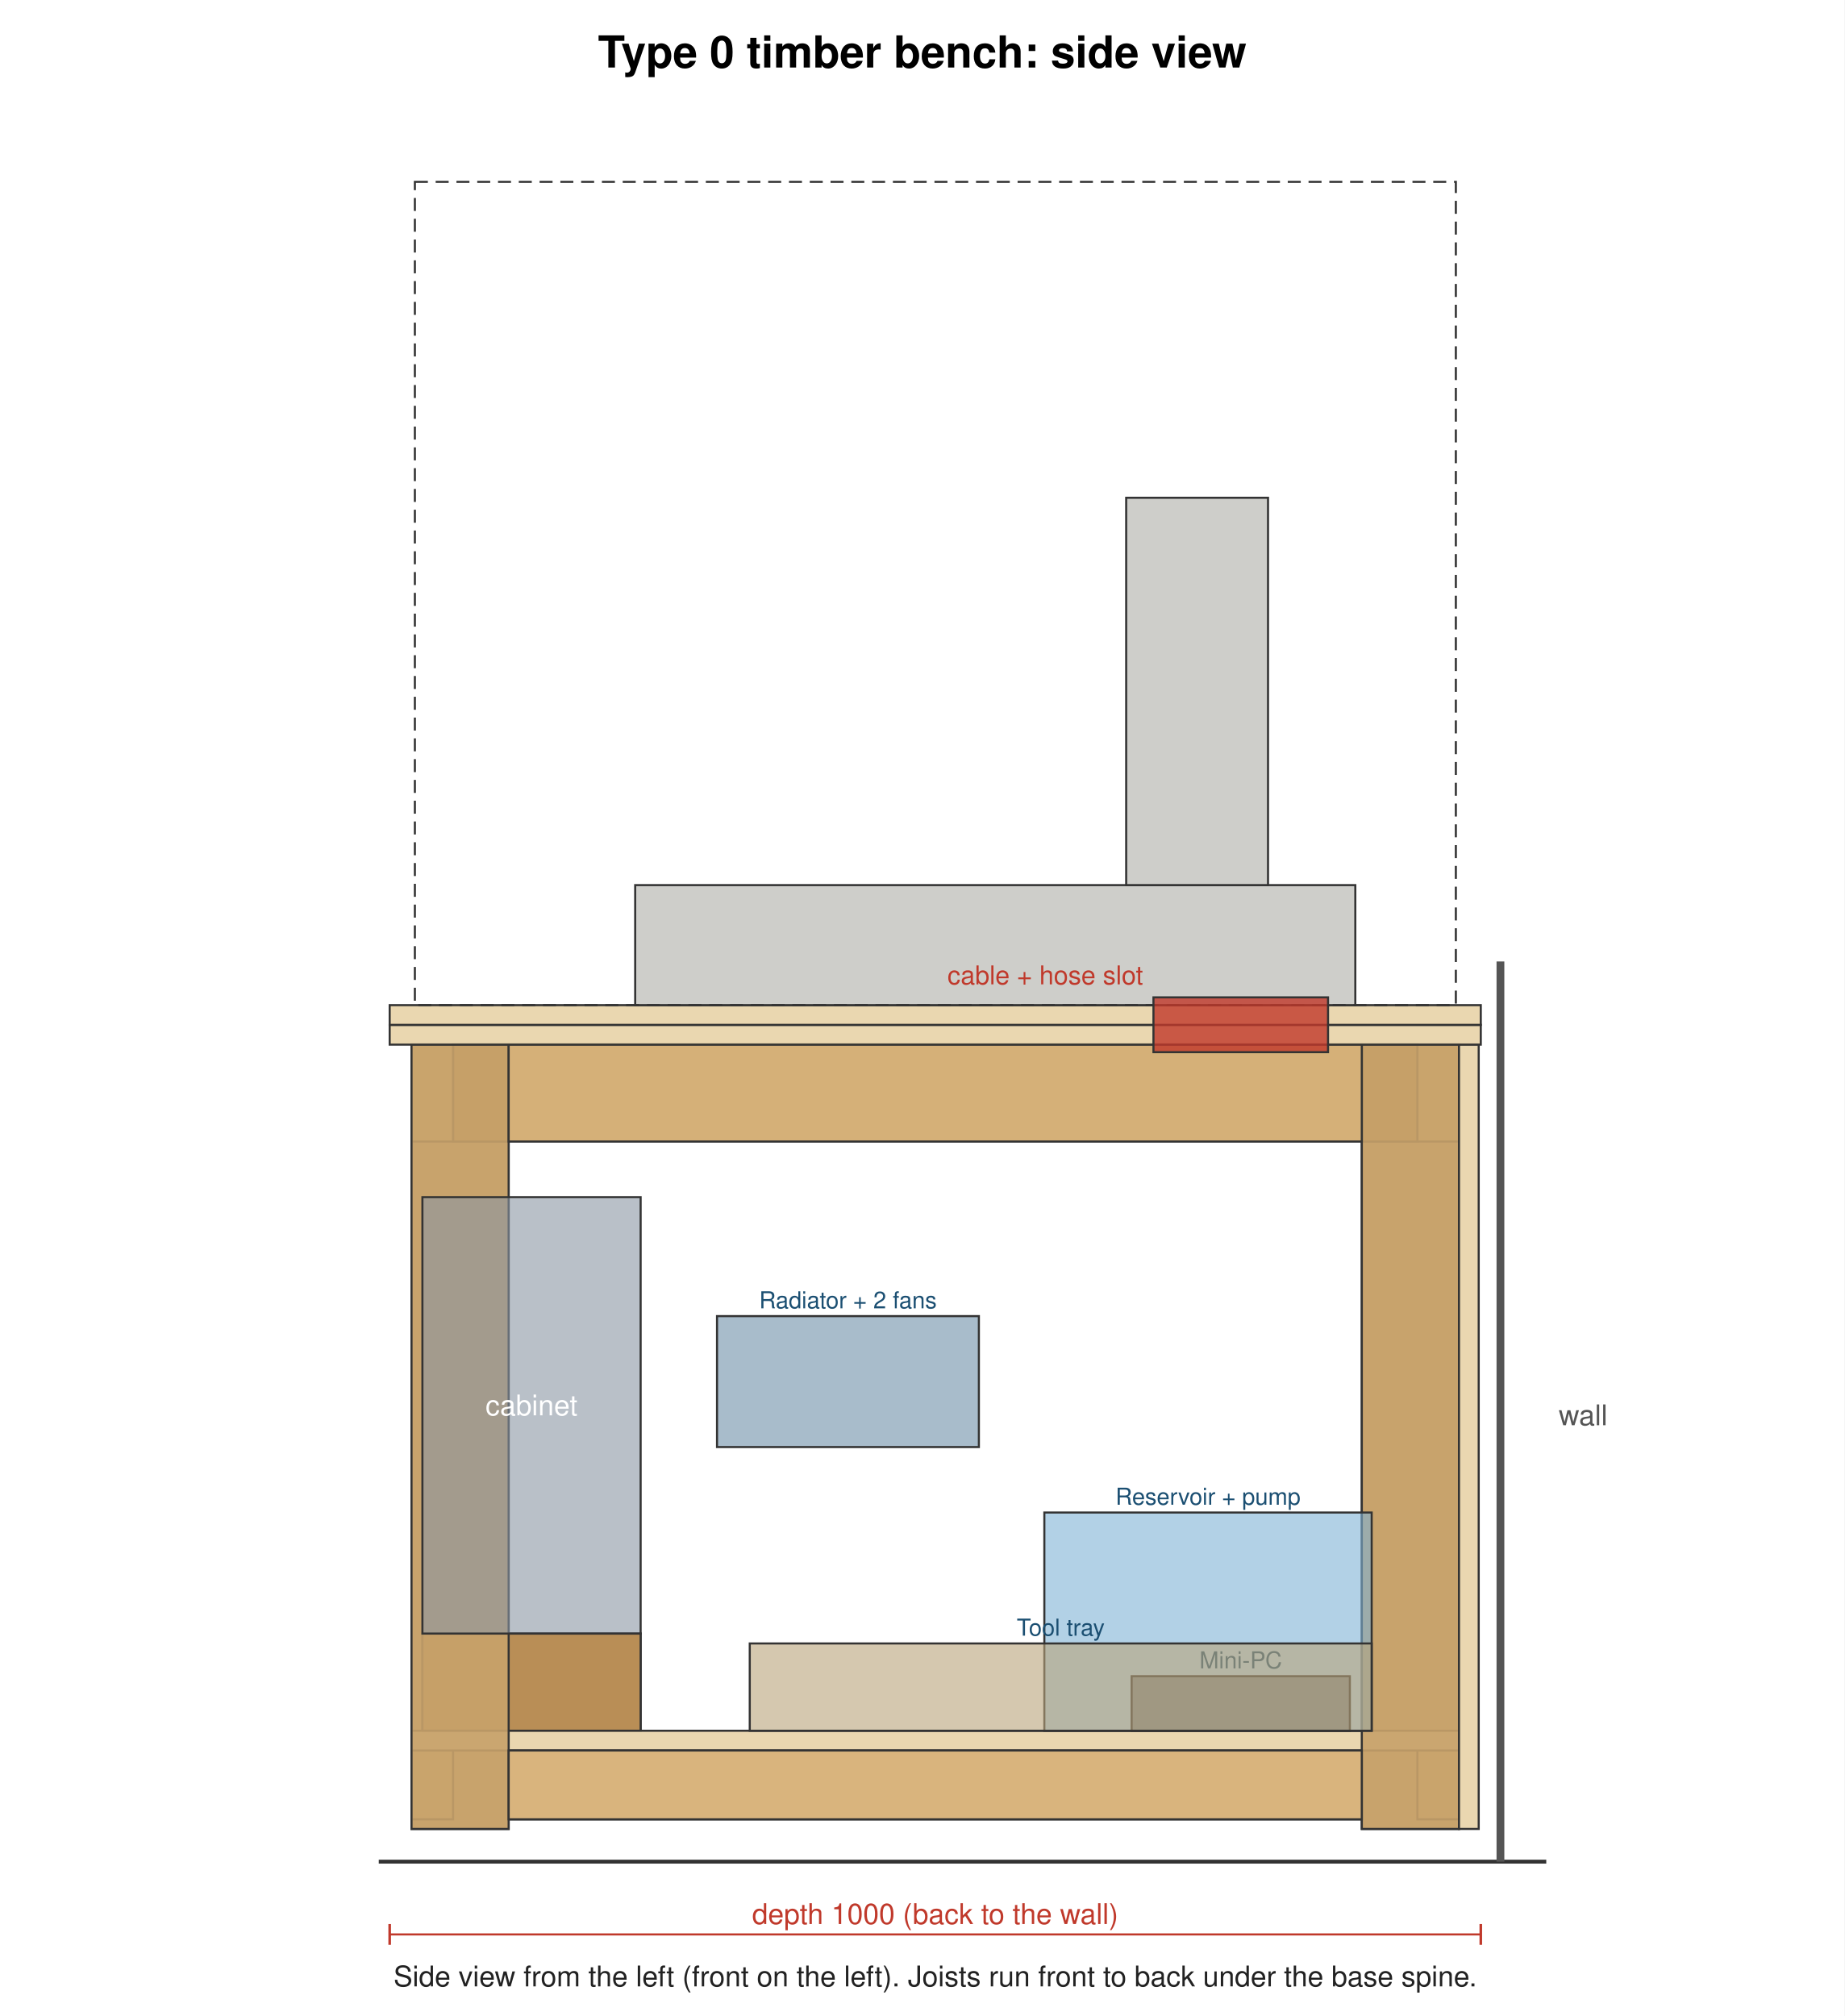
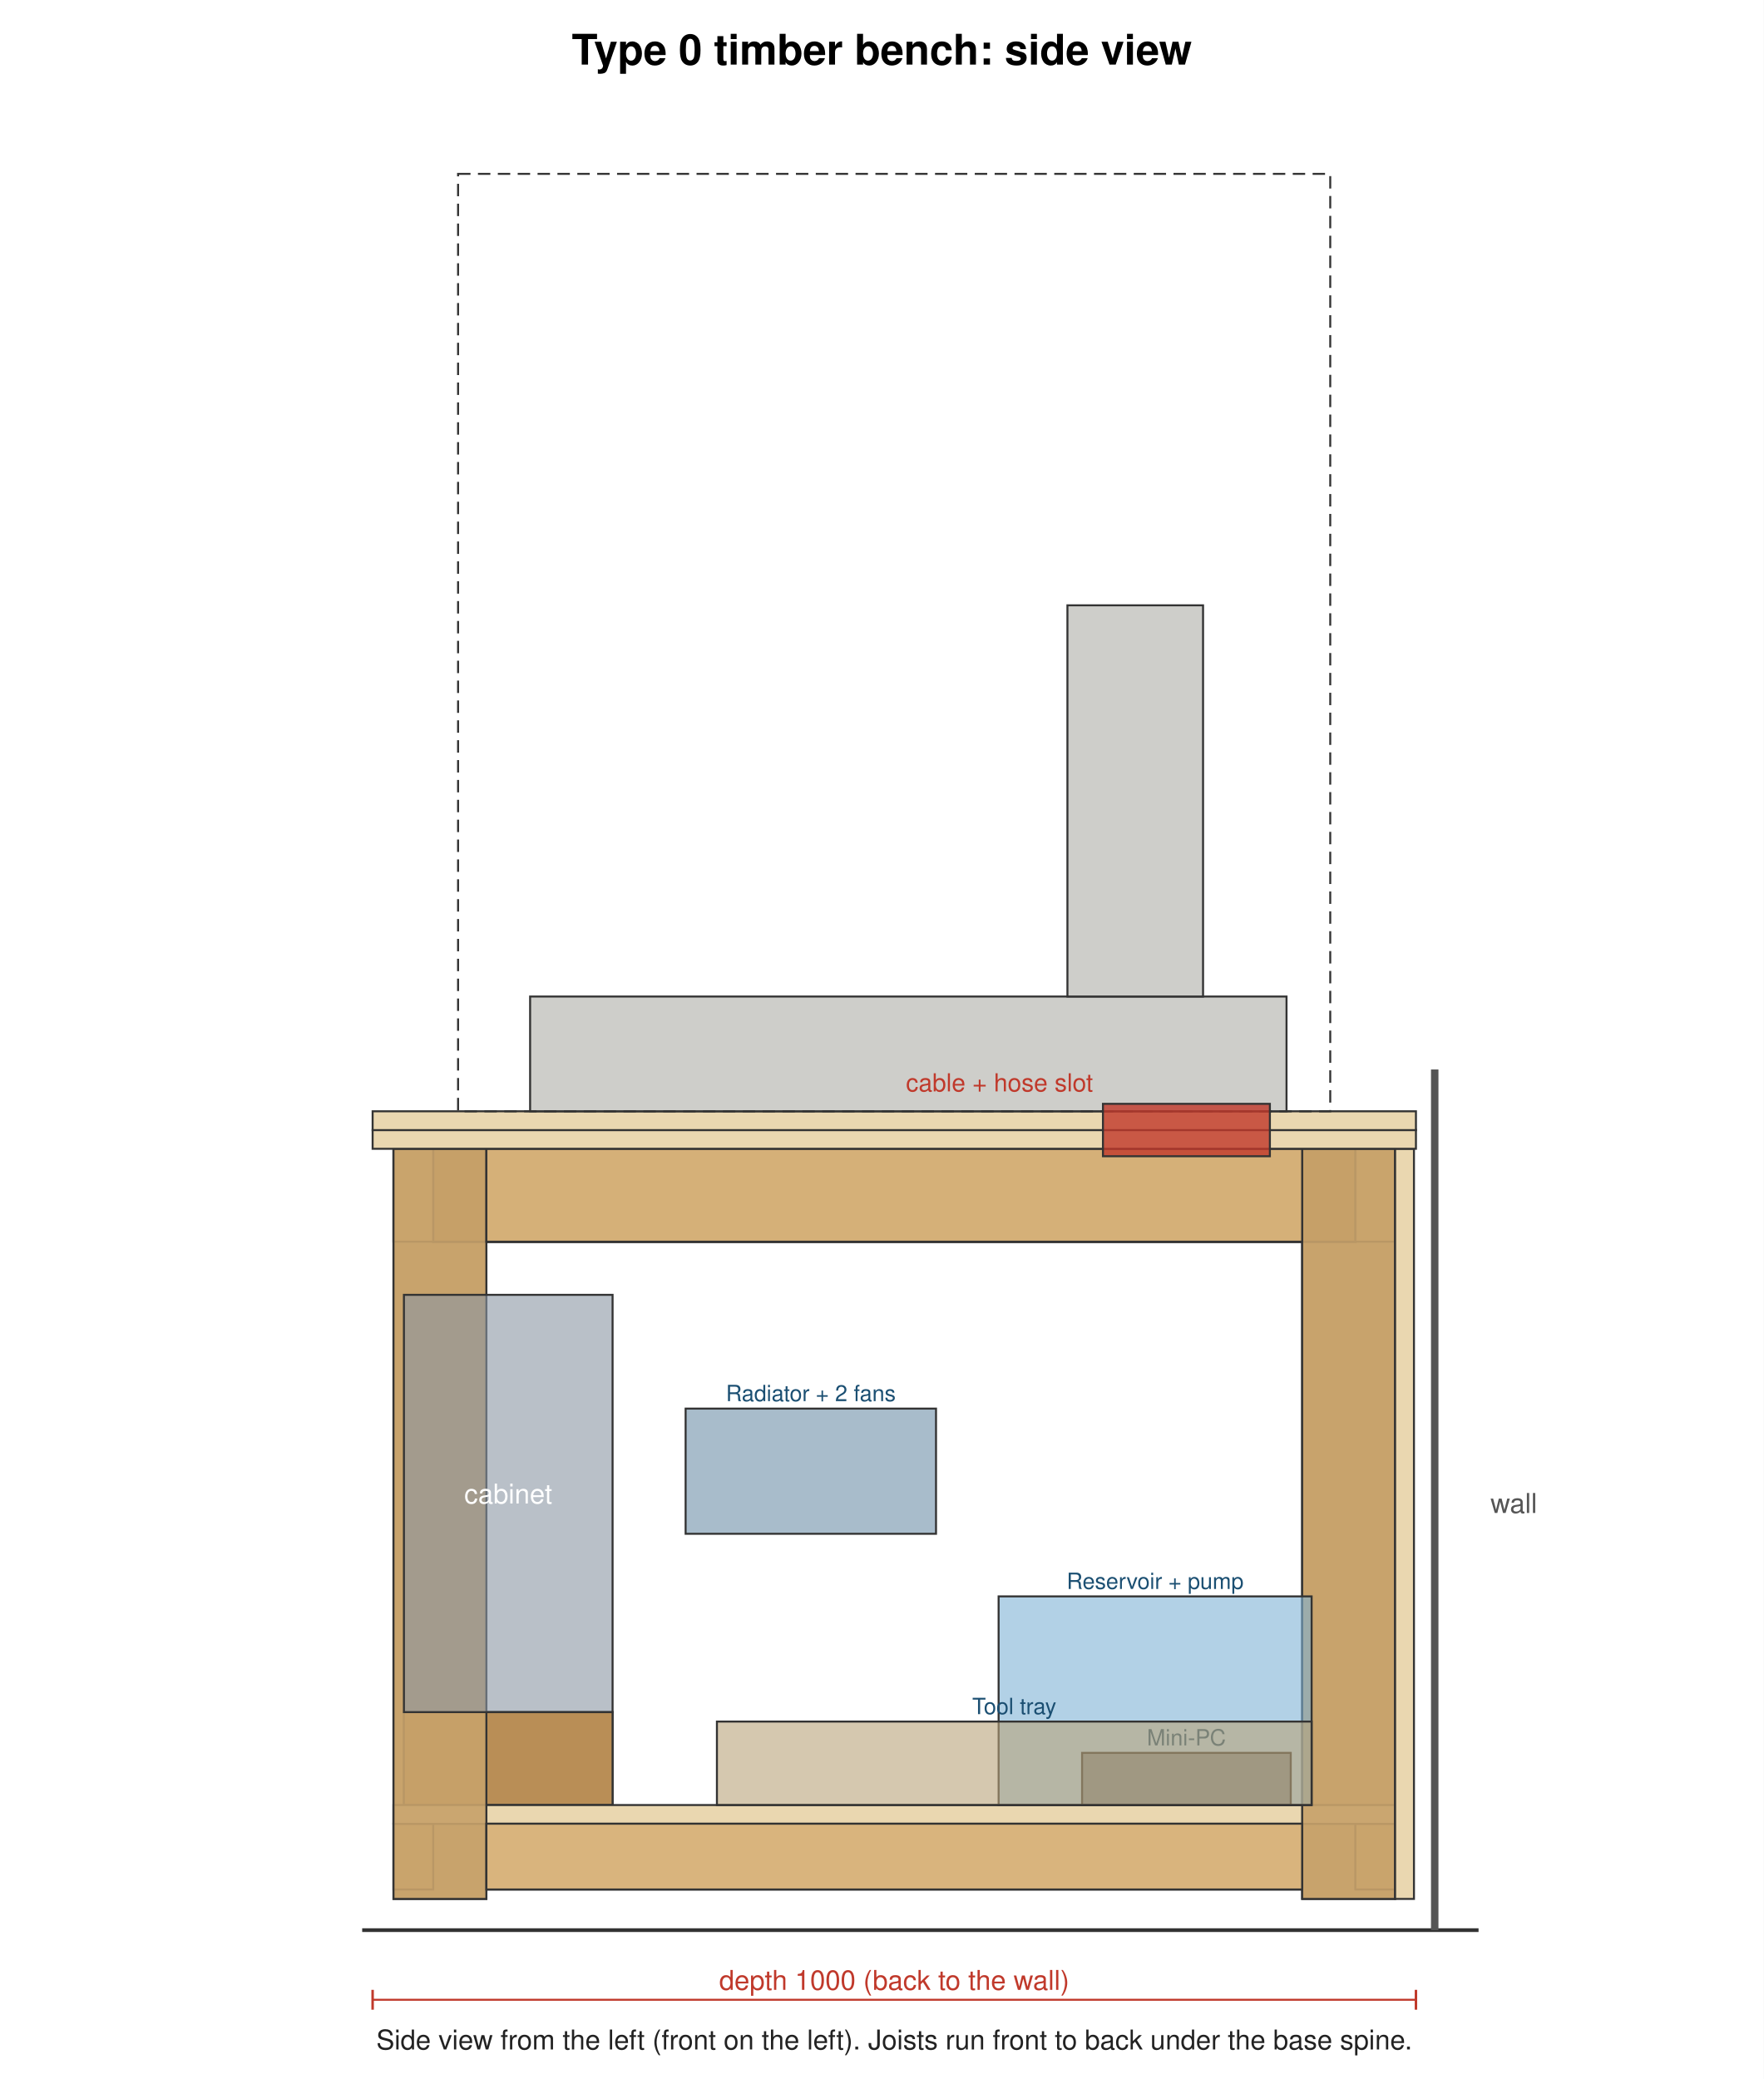
- <svg xmlns="http://www.w3.org/2000/svg" viewBox="0 0 710 776" font-family="Helvetica, Arial, sans-serif">
-   <rect width="710" height="776" fill="#fff" />
+ <svg xmlns="http://www.w3.org/2000/svg" viewBox="0 0 710 837" font-family="Helvetica, Arial, sans-serif">
+   <rect width="710" height="837" fill="#fff" />
  <text x="355.0" y="26" text-anchor="middle" font-size="17" font-weight="bold">Type 0 timber bench: side view</text>
-   <rect x="195.8" y="402.0" width="328.4" height="37.4" fill="#d8b47c" fill-opacity="0.9" stroke="#333" stroke-width="0.8" />
-   <rect x="195.8" y="673.8" width="328.4" height="26.5" fill="#d8b47c" fill-opacity="0.9" stroke="#333" stroke-width="0.8" />
-   <rect x="158.4" y="402.0" width="37.4" height="302.0" fill="#c8a26b" fill-opacity="0.9" stroke="#333" stroke-width="0.8" />
-   <rect x="524.2" y="402.0" width="37.4" height="302.0" fill="#c8a26b" fill-opacity="0.9" stroke="#333" stroke-width="0.8" />
-   <rect x="162.6" y="628.8" width="84.0" height="37.4" fill="#b88d55" fill-opacity="0.9" stroke="#333" stroke-width="0.8" />
-   <rect x="174.4" y="402.0" width="371.3" height="37.4" fill="#b88d55" fill-opacity="0.9" stroke="#333" stroke-width="0.8" />
-   <rect x="174.4" y="402.0" width="371.3" height="37.4" fill="#b88d55" fill-opacity="0.9" stroke="#333" stroke-width="0.8" />
-   <rect x="174.4" y="402.0" width="371.3" height="37.4" fill="#b88d55" fill-opacity="0.9" stroke="#333" stroke-width="0.8" />
-   <rect x="174.4" y="402.0" width="371.3" height="37.4" fill="#b88d55" fill-opacity="0.9" stroke="#333" stroke-width="0.8" />
-   <rect x="162.6" y="628.8" width="84.0" height="37.4" fill="#b88d55" fill-opacity="0.9" stroke="#333" stroke-width="0.8" />
-   <rect x="158.4" y="402.0" width="16.0" height="37.4" fill="#d8b47c" fill-opacity="0.9" stroke="#333" stroke-width="0.8" />
-   <rect x="158.4" y="673.8" width="16.0" height="26.5" fill="#d8b47c" fill-opacity="0.9" stroke="#333" stroke-width="0.8" />
-   <rect x="545.6" y="402.0" width="16.0" height="37.4" fill="#d8b47c" fill-opacity="0.9" stroke="#333" stroke-width="0.8" />
-   <rect x="545.6" y="673.8" width="16.0" height="26.5" fill="#d8b47c" fill-opacity="0.9" stroke="#333" stroke-width="0.8" />
-   <rect x="158.4" y="666.2" width="403.2" height="7.6" fill="#e8d3a8" fill-opacity="0.9" stroke="#333" stroke-width="0.8" />
-   <rect x="158.4" y="402.0" width="37.4" height="302.0" fill="#c8a26b" fill-opacity="0.9" stroke="#333" stroke-width="0.8" />
-   <rect x="524.2" y="402.0" width="37.4" height="302.0" fill="#c8a26b" fill-opacity="0.9" stroke="#333" stroke-width="0.8" />
-   <rect x="195.8" y="402.0" width="328.4" height="37.4" fill="#d8b47c" fill-opacity="0.9" stroke="#333" stroke-width="0.8" />
-   <rect x="195.8" y="673.8" width="328.4" height="26.5" fill="#d8b47c" fill-opacity="0.9" stroke="#333" stroke-width="0.8" />
-   <rect x="561.6" y="402.0" width="7.6" height="302.0" fill="#e8d3a8" fill-opacity="0.9" stroke="#333" stroke-width="0.8" />
-   <rect x="150.0" y="394.5" width="420.0" height="7.6" fill="#e8d3a8" fill-opacity="0.9" stroke="#333" stroke-width="0.8" />
-   <rect x="150.0" y="386.9" width="420.0" height="7.6" fill="#e8d3a8" fill-opacity="0.9" stroke="#333" stroke-width="0.8" />
-   <rect x="162.6" y="460.8" width="84.0" height="168.0" fill="#8a96a3" fill-opacity="0.6" stroke="#333" stroke-width="0.8" />
-   <rect x="276.0" y="506.6" width="100.8" height="50.4" fill="#6f8fa8" fill-opacity="0.6" stroke="#333" stroke-width="0.8" />
-   <text x="326.4" y="503.6" text-anchor="middle" font-size="9" fill="#1b4f72">Radiator + 2 fans</text>
-   <rect x="402.0" y="582.2" width="126.0" height="84.0" fill="#7fb3d5" fill-opacity="0.6" stroke="#333" stroke-width="0.8" />
-   <text x="465.0" y="579.2" text-anchor="middle" font-size="9" fill="#1b4f72">Reservoir + pump</text>
-   <rect x="435.6" y="645.2" width="84.0" height="21.0" fill="#555555" fill-opacity="0.6" stroke="#333" stroke-width="0.8" />
-   <text x="477.6" y="642.2" text-anchor="middle" font-size="9" fill="#1b4f72">Mini-PC</text>
-   <rect x="288.6" y="632.6" width="239.4" height="33.6" fill="#b9a37a" fill-opacity="0.6" stroke="#333" stroke-width="0.8" />
-   <text x="408.3" y="629.6" text-anchor="middle" font-size="9" fill="#1b4f72">Tool tray</text>
-   <rect x="244.5" y="340.7" width="277.2" height="46.2" fill="#c9c9c4" fill-opacity="0.9" stroke="#333" stroke-width="0.8" />
-   <rect x="433.5" y="191.6" width="54.6" height="149.1" fill="#c9c9c4" fill-opacity="0.9" stroke="#333" stroke-width="0.8" />
-   <rect x="159.7" y="70.0" width="400.7" height="316.9" fill="none" fill-opacity="1.0" stroke="#333" stroke-width="0.8" stroke-dasharray="5 3" />
-   <line x1="150.0" y1="744.6" x2="570.0" y2="744.6" stroke="#c0392b" stroke-width="0.8" />
-   <line x1="150.0" y1="740.6" x2="150.0" y2="748.6" stroke="#c0392b" />
-   <line x1="570.0" y1="740.6" x2="570.0" y2="748.6" stroke="#c0392b" />
-   <text x="360.0" y="740.6" text-anchor="middle" font-size="11" fill="#c0392b">depth 1000 (back to the wall)</text>
-   <text x="204.6" y="544.8" text-anchor="middle" font-size="11" fill="#fff">cabinet</text>
-   <line x1="145.8" y1="716.59" x2="595.2" y2="716.59" stroke="#333" stroke-width="1.5" />
-   <text x="600.0" y="548.6" text-anchor="start" font-size="11" fill="#555">wall</text>
-   <line x1="577.56" y1="716.59" x2="577.56" y2="370.09" stroke="#555" stroke-width="3" />
-   <rect x="444.0" y="383.9" width="67.2" height="21.1" fill="#c0392b" fill-opacity="0.8" stroke="#333" stroke-width="0.8" />
-   <text x="440.0" y="378.9" text-anchor="end" font-size="10" fill="#c0392b">cable + hose slot</text>
-   <text x="360.0" y="764.6" text-anchor="middle" font-size="11" fill="#222">Side view from the left (front on the left). Joists run front to back under the base spine.</text>
+   <rect x="195.8" y="462.5" width="328.4" height="37.4" fill="#d8b47c" fill-opacity="0.9" stroke="#333" stroke-width="0.8" />
+   <rect x="195.8" y="734.2" width="328.4" height="26.5" fill="#d8b47c" fill-opacity="0.9" stroke="#333" stroke-width="0.8" />
+   <rect x="158.4" y="462.5" width="37.4" height="302.0" fill="#c8a26b" fill-opacity="0.9" stroke="#333" stroke-width="0.8" />
+   <rect x="524.2" y="462.5" width="37.4" height="302.0" fill="#c8a26b" fill-opacity="0.9" stroke="#333" stroke-width="0.8" />
+   <rect x="162.6" y="689.3" width="84.0" height="37.4" fill="#b88d55" fill-opacity="0.9" stroke="#333" stroke-width="0.8" />
+   <rect x="174.4" y="462.5" width="371.3" height="37.4" fill="#b88d55" fill-opacity="0.9" stroke="#333" stroke-width="0.8" />
+   <rect x="174.4" y="462.5" width="371.3" height="37.4" fill="#b88d55" fill-opacity="0.9" stroke="#333" stroke-width="0.8" />
+   <rect x="174.4" y="462.5" width="371.3" height="37.4" fill="#b88d55" fill-opacity="0.9" stroke="#333" stroke-width="0.8" />
+   <rect x="174.4" y="462.5" width="371.3" height="37.4" fill="#b88d55" fill-opacity="0.9" stroke="#333" stroke-width="0.8" />
+   <rect x="162.6" y="689.3" width="84.0" height="37.4" fill="#b88d55" fill-opacity="0.9" stroke="#333" stroke-width="0.8" />
+   <rect x="158.4" y="462.5" width="16.0" height="37.4" fill="#d8b47c" fill-opacity="0.9" stroke="#333" stroke-width="0.8" />
+   <rect x="158.4" y="734.2" width="16.0" height="26.5" fill="#d8b47c" fill-opacity="0.9" stroke="#333" stroke-width="0.8" />
+   <rect x="545.6" y="462.5" width="16.0" height="37.4" fill="#d8b47c" fill-opacity="0.9" stroke="#333" stroke-width="0.8" />
+   <rect x="545.6" y="734.2" width="16.0" height="26.5" fill="#d8b47c" fill-opacity="0.9" stroke="#333" stroke-width="0.8" />
+   <rect x="158.4" y="726.7" width="403.2" height="7.6" fill="#e8d3a8" fill-opacity="0.9" stroke="#333" stroke-width="0.8" />
+   <rect x="158.4" y="462.5" width="37.4" height="302.0" fill="#c8a26b" fill-opacity="0.9" stroke="#333" stroke-width="0.8" />
+   <rect x="524.2" y="462.5" width="37.4" height="302.0" fill="#c8a26b" fill-opacity="0.9" stroke="#333" stroke-width="0.8" />
+   <rect x="195.8" y="462.5" width="328.4" height="37.4" fill="#d8b47c" fill-opacity="0.9" stroke="#333" stroke-width="0.8" />
+   <rect x="195.8" y="734.2" width="328.4" height="26.5" fill="#d8b47c" fill-opacity="0.9" stroke="#333" stroke-width="0.8" />
+   <rect x="561.6" y="462.5" width="7.6" height="302.0" fill="#e8d3a8" fill-opacity="0.9" stroke="#333" stroke-width="0.8" />
+   <rect x="150.0" y="454.9" width="420.0" height="7.6" fill="#e8d3a8" fill-opacity="0.9" stroke="#333" stroke-width="0.8" />
+   <rect x="150.0" y="447.4" width="420.0" height="7.6" fill="#e8d3a8" fill-opacity="0.9" stroke="#333" stroke-width="0.8" />
+   <rect x="162.6" y="521.3" width="84.0" height="168.0" fill="#8a96a3" fill-opacity="0.6" stroke="#333" stroke-width="0.8" />
+   <rect x="276.0" y="567.1" width="100.8" height="50.4" fill="#6f8fa8" fill-opacity="0.6" stroke="#333" stroke-width="0.8" />
+   <text x="326.4" y="564.1" text-anchor="middle" font-size="9" fill="#1b4f72">Radiator + 2 fans</text>
+   <rect x="402.0" y="642.7" width="126.0" height="84.0" fill="#7fb3d5" fill-opacity="0.6" stroke="#333" stroke-width="0.8" />
+   <text x="465.0" y="639.7" text-anchor="middle" font-size="9" fill="#1b4f72">Reservoir + pump</text>
+   <rect x="435.6" y="705.7" width="84.0" height="21.0" fill="#555555" fill-opacity="0.6" stroke="#333" stroke-width="0.8" />
+   <text x="477.6" y="702.7" text-anchor="middle" font-size="9" fill="#1b4f72">Mini-PC</text>
+   <rect x="288.6" y="693.1" width="239.4" height="33.6" fill="#b9a37a" fill-opacity="0.6" stroke="#333" stroke-width="0.8" />
+   <text x="408.3" y="690.1" text-anchor="middle" font-size="9" fill="#1b4f72">Tool tray</text>
+   <rect x="213.4" y="401.2" width="304.5" height="46.2" fill="#c9c9c4" fill-opacity="0.9" stroke="#333" stroke-width="0.8" />
+   <rect x="429.7" y="243.7" width="54.6" height="157.5" fill="#c9c9c4" fill-opacity="0.9" stroke="#333" stroke-width="0.8" />
+   <rect x="184.4" y="70.0" width="351.1" height="377.4" fill="none" fill-opacity="1.0" stroke="#333" stroke-width="0.8" stroke-dasharray="5 3" />
+   <line x1="150.0" y1="805.1" x2="570.0" y2="805.1" stroke="#c0392b" stroke-width="0.8" />
+   <line x1="150.0" y1="801.1" x2="150.0" y2="809.1" stroke="#c0392b" />
+   <line x1="570.0" y1="801.1" x2="570.0" y2="809.1" stroke="#c0392b" />
+   <text x="360.0" y="801.1" text-anchor="middle" font-size="11" fill="#c0392b">depth 1000 (back to the wall)</text>
+   <text x="204.6" y="605.3" text-anchor="middle" font-size="11" fill="#fff">cabinet</text>
+   <line x1="145.8" y1="777.07" x2="595.2" y2="777.07" stroke="#333" stroke-width="1.5" />
+   <text x="600.0" y="609.1" text-anchor="start" font-size="11" fill="#555">wall</text>
+   <line x1="577.56" y1="777.07" x2="577.56" y2="430.57" stroke="#555" stroke-width="3" />
+   <rect x="444.0" y="444.4" width="67.2" height="21.1" fill="#c0392b" fill-opacity="0.8" stroke="#333" stroke-width="0.8" />
+   <text x="440.0" y="439.4" text-anchor="end" font-size="10" fill="#c0392b">cable + hose slot</text>
+   <text x="360.0" y="825.1" text-anchor="middle" font-size="11" fill="#222">Side view from the left (front on the left). Joists run front to back under the base spine.</text>
</svg>
